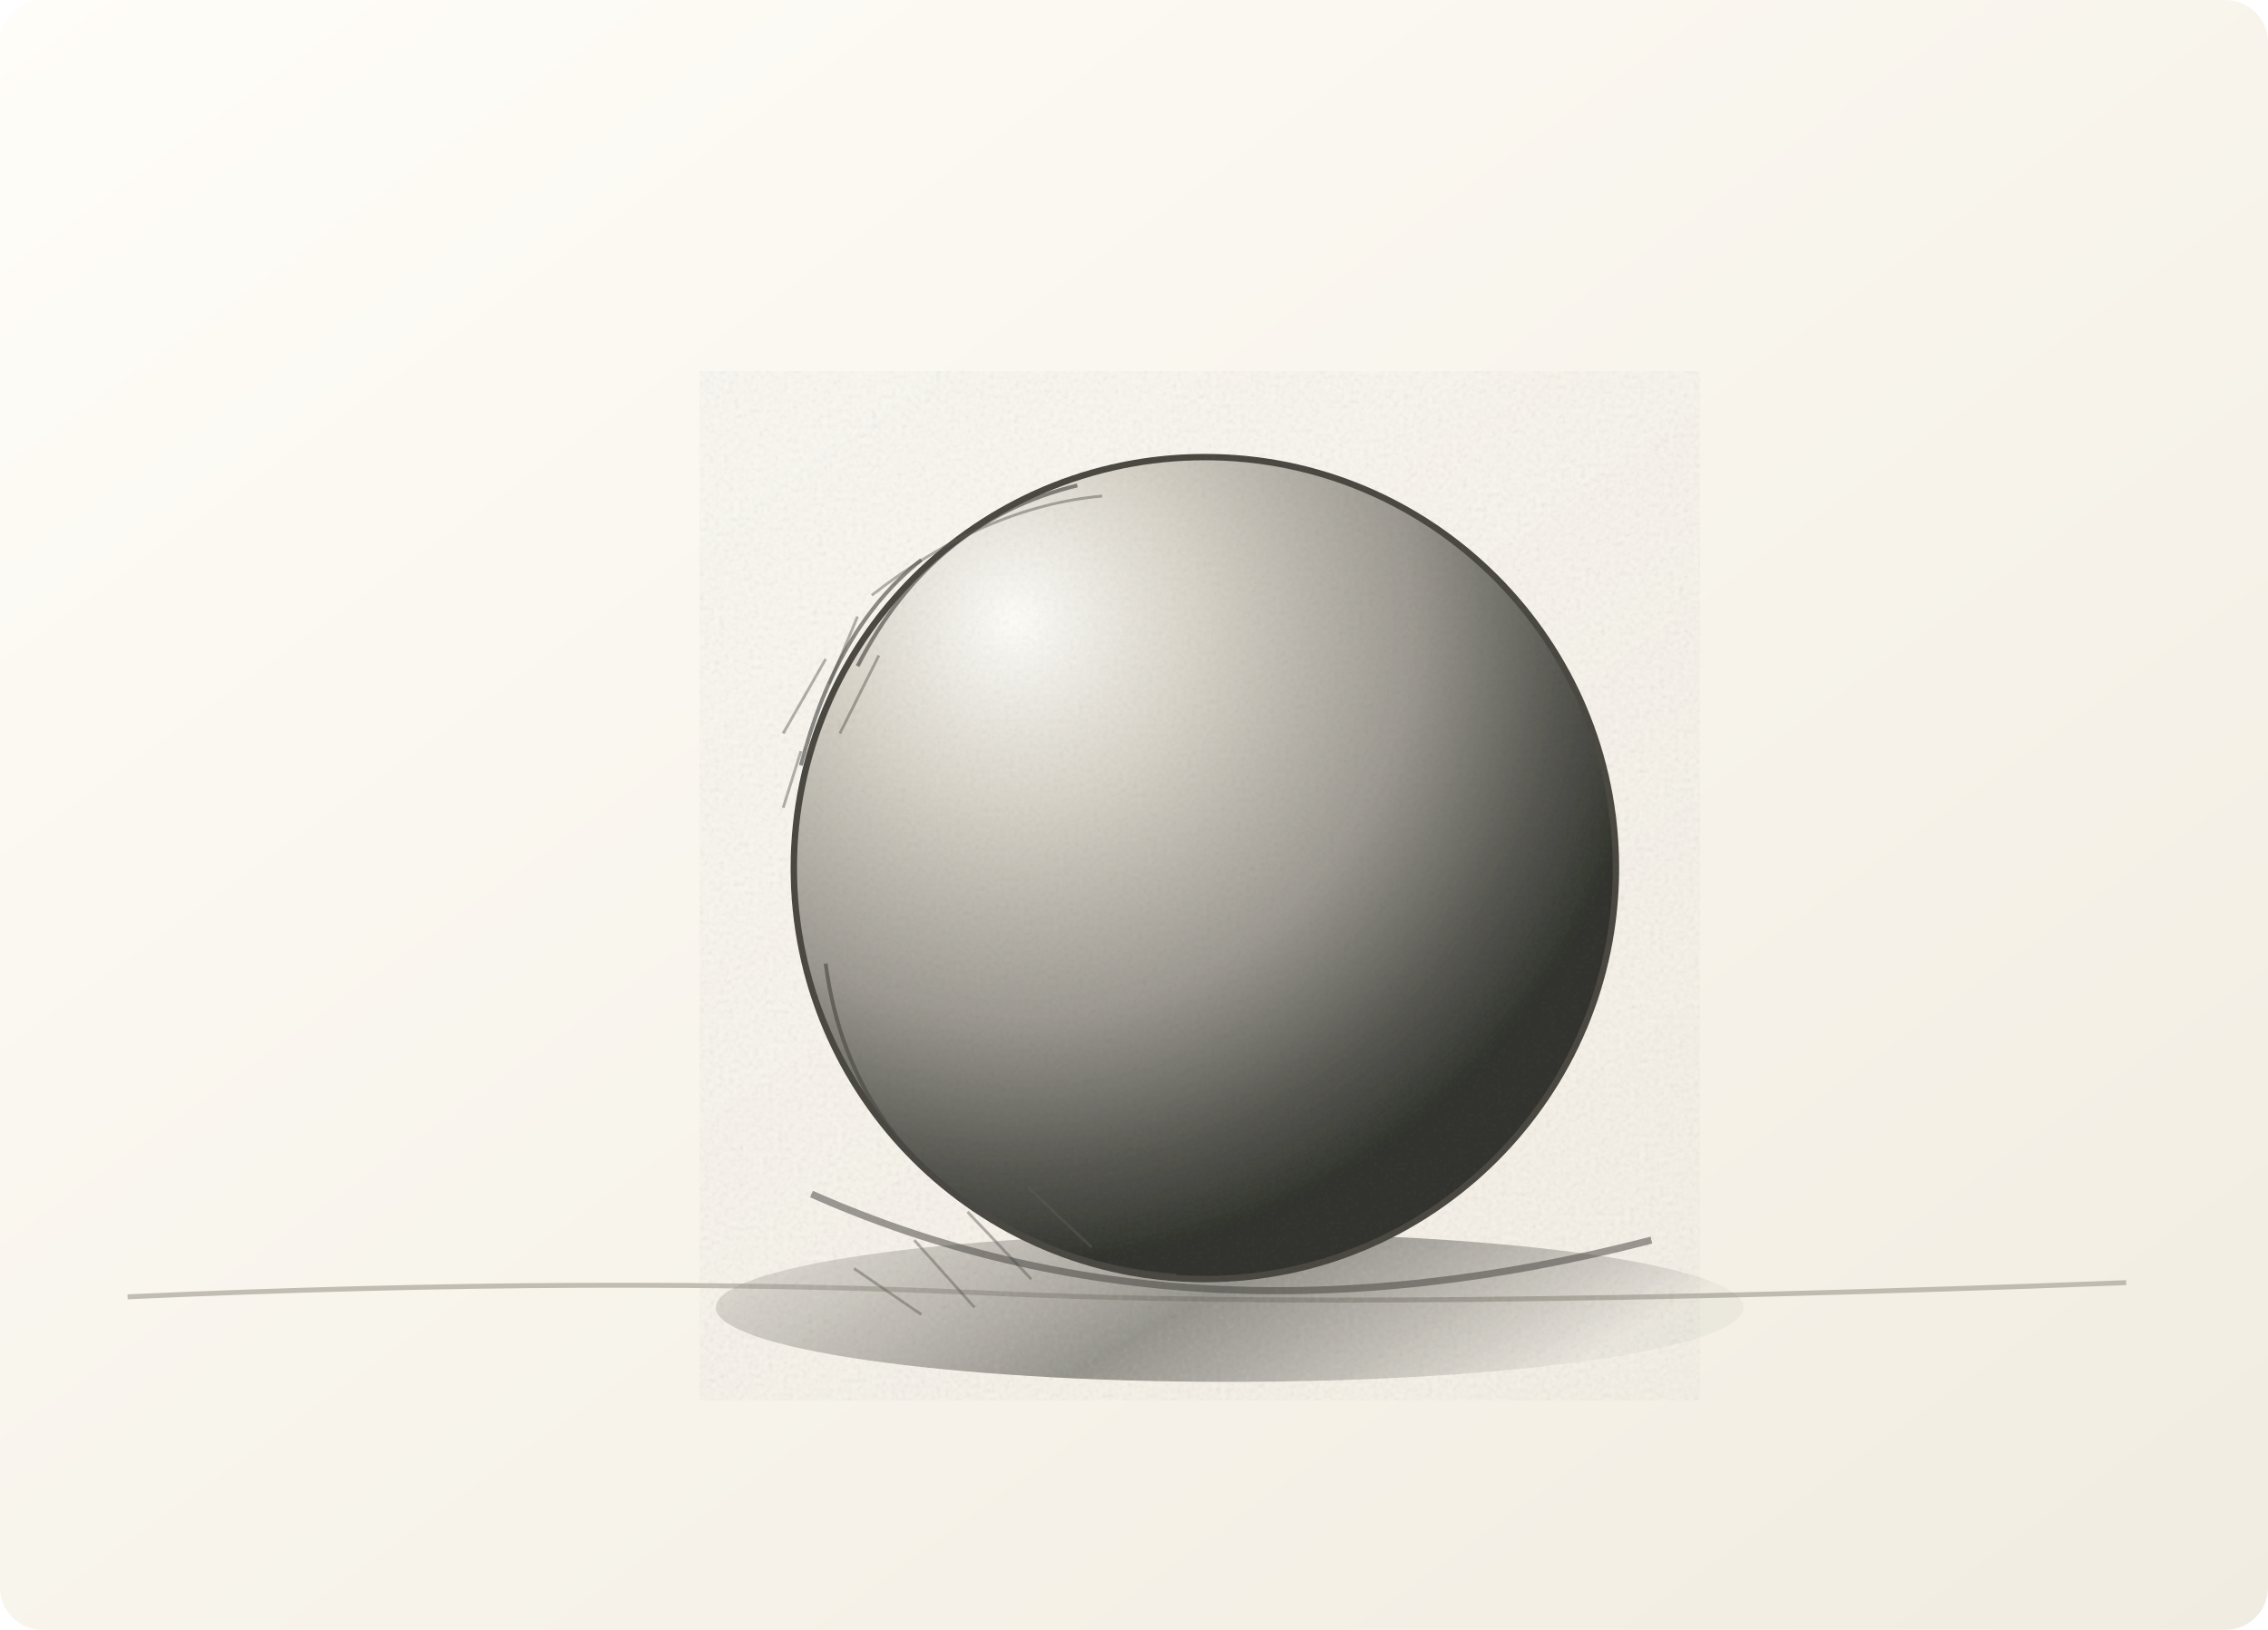
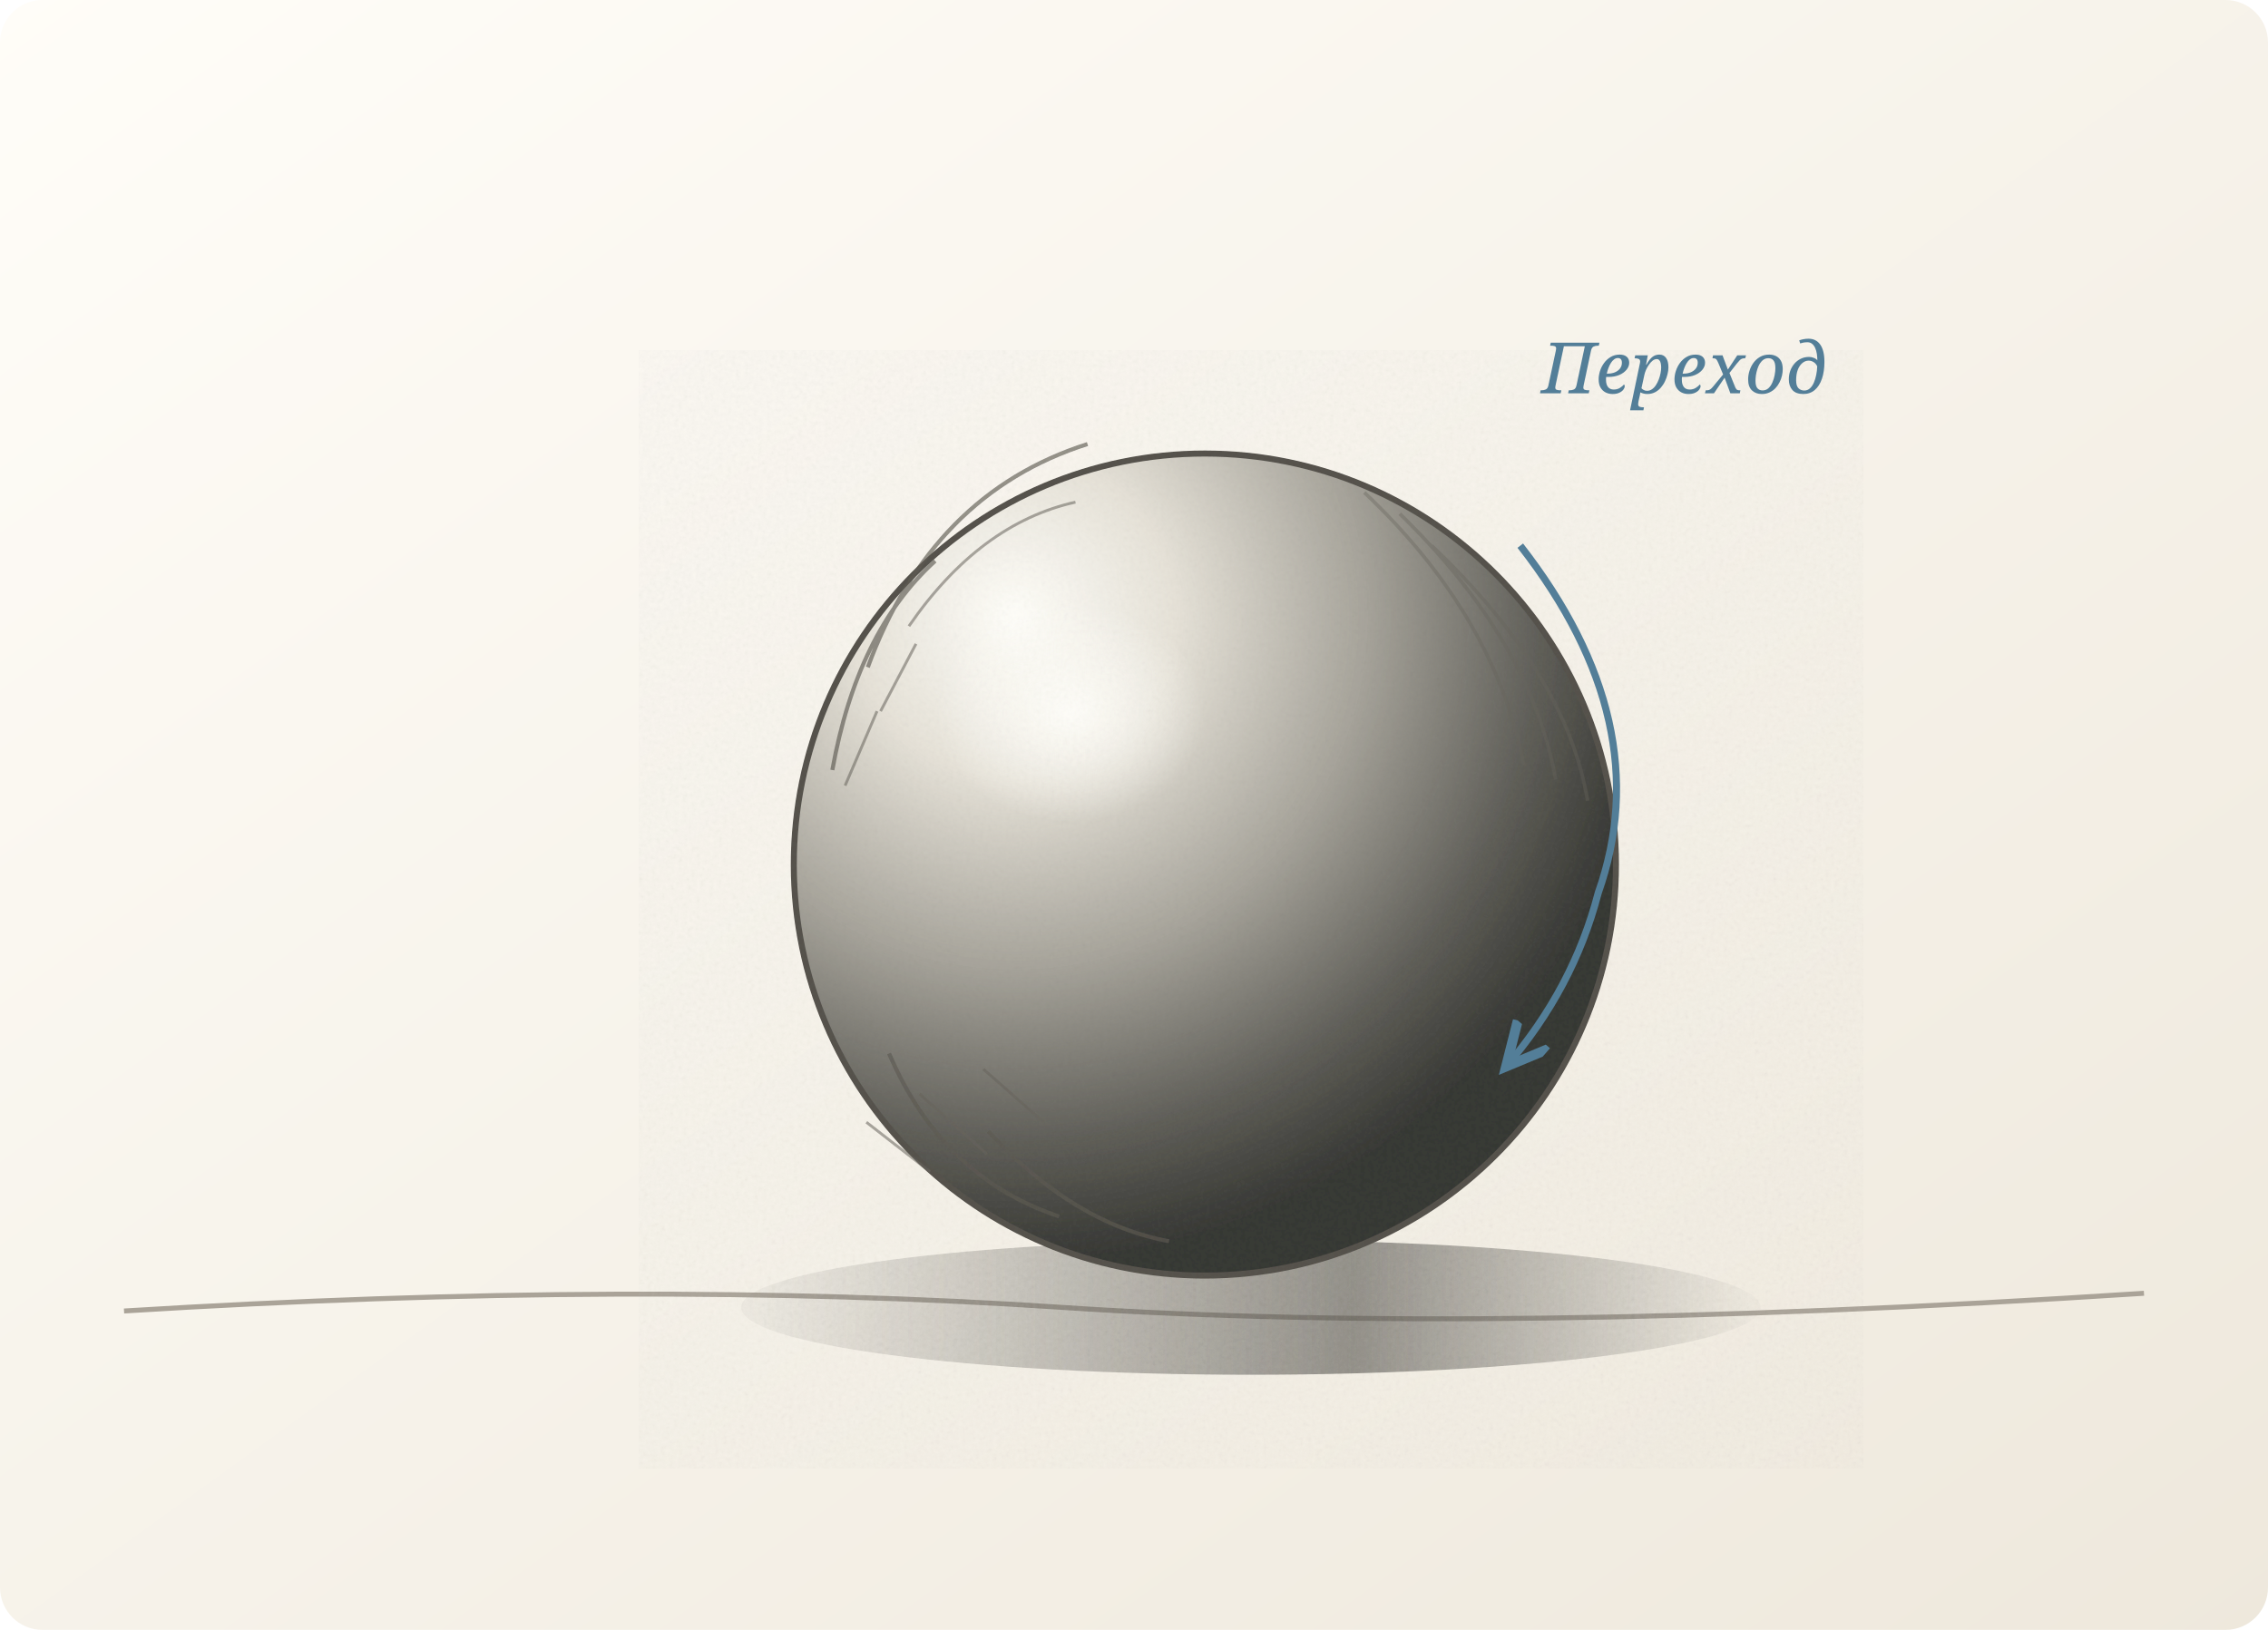
<svg xmlns="http://www.w3.org/2000/svg" viewBox="0 0 640 460" role="img" aria-labelledby="title desc">
  <defs>
    <linearGradient id="paper" x1="0" y1="0" x2="1" y2="1">
      <stop stop-color="#fffdf8" />
-       <stop offset="1" stop-color="#f1ece1" />
+       <stop offset="1" stop-color="#eee8dc" />
    </linearGradient>
-     <radialGradient id="sphere" cx="27%" cy="20%" r="78%">
+     <radialGradient id="ball" cx="27%" cy="20%" r="78%">
      <stop stop-color="#fffef9" />
-       <stop offset=".28" stop-color="#d9d5cb" />
-       <stop offset=".62" stop-color="#9d9a92" />
-       <stop offset=".86" stop-color="#575751" />
-       <stop offset="1" stop-color="#343630" />
+       <stop offset=".25" stop-color="#e6e2d8" />
+       <stop offset=".55" stop-color="#a6a39a" />
+       <stop offset=".82" stop-color="#5f5e58" />
+       <stop offset="1" stop-color="#393a36" />
    </radialGradient>
-     <linearGradient id="shadow" x1="0" y1="0" x2="1" y2=".25">
-       <stop stop-color="#a6a198" stop-opacity=".3" />
-       <stop offset=".55" stop-color="#55534d" stop-opacity=".75" />
-       <stop offset="1" stop-color="#3b3a35" stop-opacity=".05" />
+     <linearGradient id="cast">
+       <stop stop-color="#57564f" stop-opacity=".05" />
+       <stop offset=".6" stop-color="#55534d" stop-opacity=".6" />
+       <stop offset="1" stop-color="#55534d" stop-opacity=".02" />
    </linearGradient>
-     <radialGradient id="highlight" cx="35%" cy="30%" r="65%">
-       <stop stop-color="#fffef8" />
-       <stop offset="1" stop-color="#e4d9bd" stop-opacity=".2" />
+     <radialGradient id="shine">
+       <stop stop-color="#fffef9" stop-opacity=".98" />
+       <stop offset="1" stop-color="#fffef9" stop-opacity="0" />
    </radialGradient>
-     <filter id="grain">
-       <feTurbulence type="fractalNoise" baseFrequency=".72" numOctaves="2" seed="7" result="noise" />
-       <feColorMatrix in="noise" type="saturate" values="0" />
+     <filter id="paperGrain" x="-10%" y="-10%" width="120%" height="120%">
+       <feTurbulence type="fractalNoise" baseFrequency=".8" numOctaves="2" seed="9" result="n" />
+       <feColorMatrix in="n" type="saturate" values="0" result="mono" />
      <feComponentTransfer>
-         <feFuncA type="table" tableValues="0 .16" />
+         <feFuncA type="table" tableValues="0 .09" />
      </feComponentTransfer>
      <feBlend in="SourceGraphic" mode="multiply" />
    </filter>
-     <pattern id="hatch" width="8" height="8" patternTransform="rotate(34)" patternUnits="userSpaceOnUse">
-       <path d="M0 0V8" stroke="#66635d" stroke-width=".8" opacity=".4" />
-     </pattern>
-     <marker id="arrow" markerWidth="7" markerHeight="7" refX="5" refY="3" orient="auto">
-       <path d="M0 0L6 3L0 6" fill="none" stroke="#477ba7" stroke-width="1.2" />
+     <marker id="arrow" markerWidth="8" markerHeight="8" refX="6" refY="3" orient="auto">
+       <path d="M0 0L6 3L0 6" fill="none" stroke="#537e98" stroke-width="1.4" />
    </marker>
  </defs>
  <rect width="640" height="460" rx="12" fill="url(#paper)" />
-   <path d="M36 366Q170 360 280 365T600 362" stroke="#9d978b" stroke-width="1.4" fill="none" opacity=".6" />
-   <ellipse cx="347" cy="369" rx="145" ry="21" fill="url(#shadow)" opacity=".82" />
-   <g filter="url(#grain)">
-     <circle cx="340" cy="245" r="116" fill="url(#sphere)" stroke="#4b4943" stroke-width="1.8" />
-     <path d="M242 188Q263 147 304 137M226 216Q236 177 260 158M233 272Q239 318 278 343M255 324Q288 357 332 360" fill="none" stroke="#4d4b45" stroke-width="1.1" opacity=".65" />
-     <path d="M246 168Q278 143 311 140M233 186l-12 21m21-33-8 19m-8 19-5 16m27-43-11 22m4 151 19 13m-2-21 17 19m-2-27 18 19m-1-26 18 17" fill="none" stroke="#5e5b54" stroke-width=".8" opacity=".48" />
+   <path d="M35 370Q180 361 300 369T605 365" fill="none" stroke="#aaa398" stroke-width="1.4" />
+   <g filter="url(#paperGrain)">
+     <ellipse cx="353" cy="369" rx="143.84" ry="19" fill="url(#cast)" />
+     <circle cx="340" cy="244" r="116" fill="url(#ball)" stroke="#56534d" stroke-width="1.7" />
+     <ellipse cx="302" cy="201" rx="38" ry="31" fill="url(#shine)" />
+     <path d="M244.88 188.32q18 -49 62 -63m-72 92q7 -39 29 -59m-13 139q15 35 48 46m-20 -24q24 26 51 31" fill="none" stroke="#5d5a53" stroke-width="1.15" opacity=".65" />
+     <path d="M256.48 176.72q20 -29 47 -35m-56 59l-9 21m20 -40l-10 19m-4 116l18 14m-3 -22l19 17m-1 -24l17 15" fill="none" stroke="#68645c" stroke-width=".8" opacity=".55" />
  </g>
-   <path d="M229 337Q335 384 466 350" stroke="#3f3e39" stroke-width="2" opacity=".5" fill="none" />
- Карандашный шар с плавной градацией тона и направляющей стрелкой.
+   <path d="M429 154Q468 204 451 252Q444 279 425 301" stroke="#537e98" stroke-width="2" fill="none" marker-end="url(#arrow)" />
+   <text x="435" y="111" fill="#537e98" font-size="20" font-family="Georgia,serif" font-style="italic">Переход</text>
+   <path d="M385 139Q422 174 430 216M395 145Q432 181 439 220M404 154Q442 190 448 226" stroke="#66635b" stroke-width="1" fill="none" opacity=".38" />
</svg>
